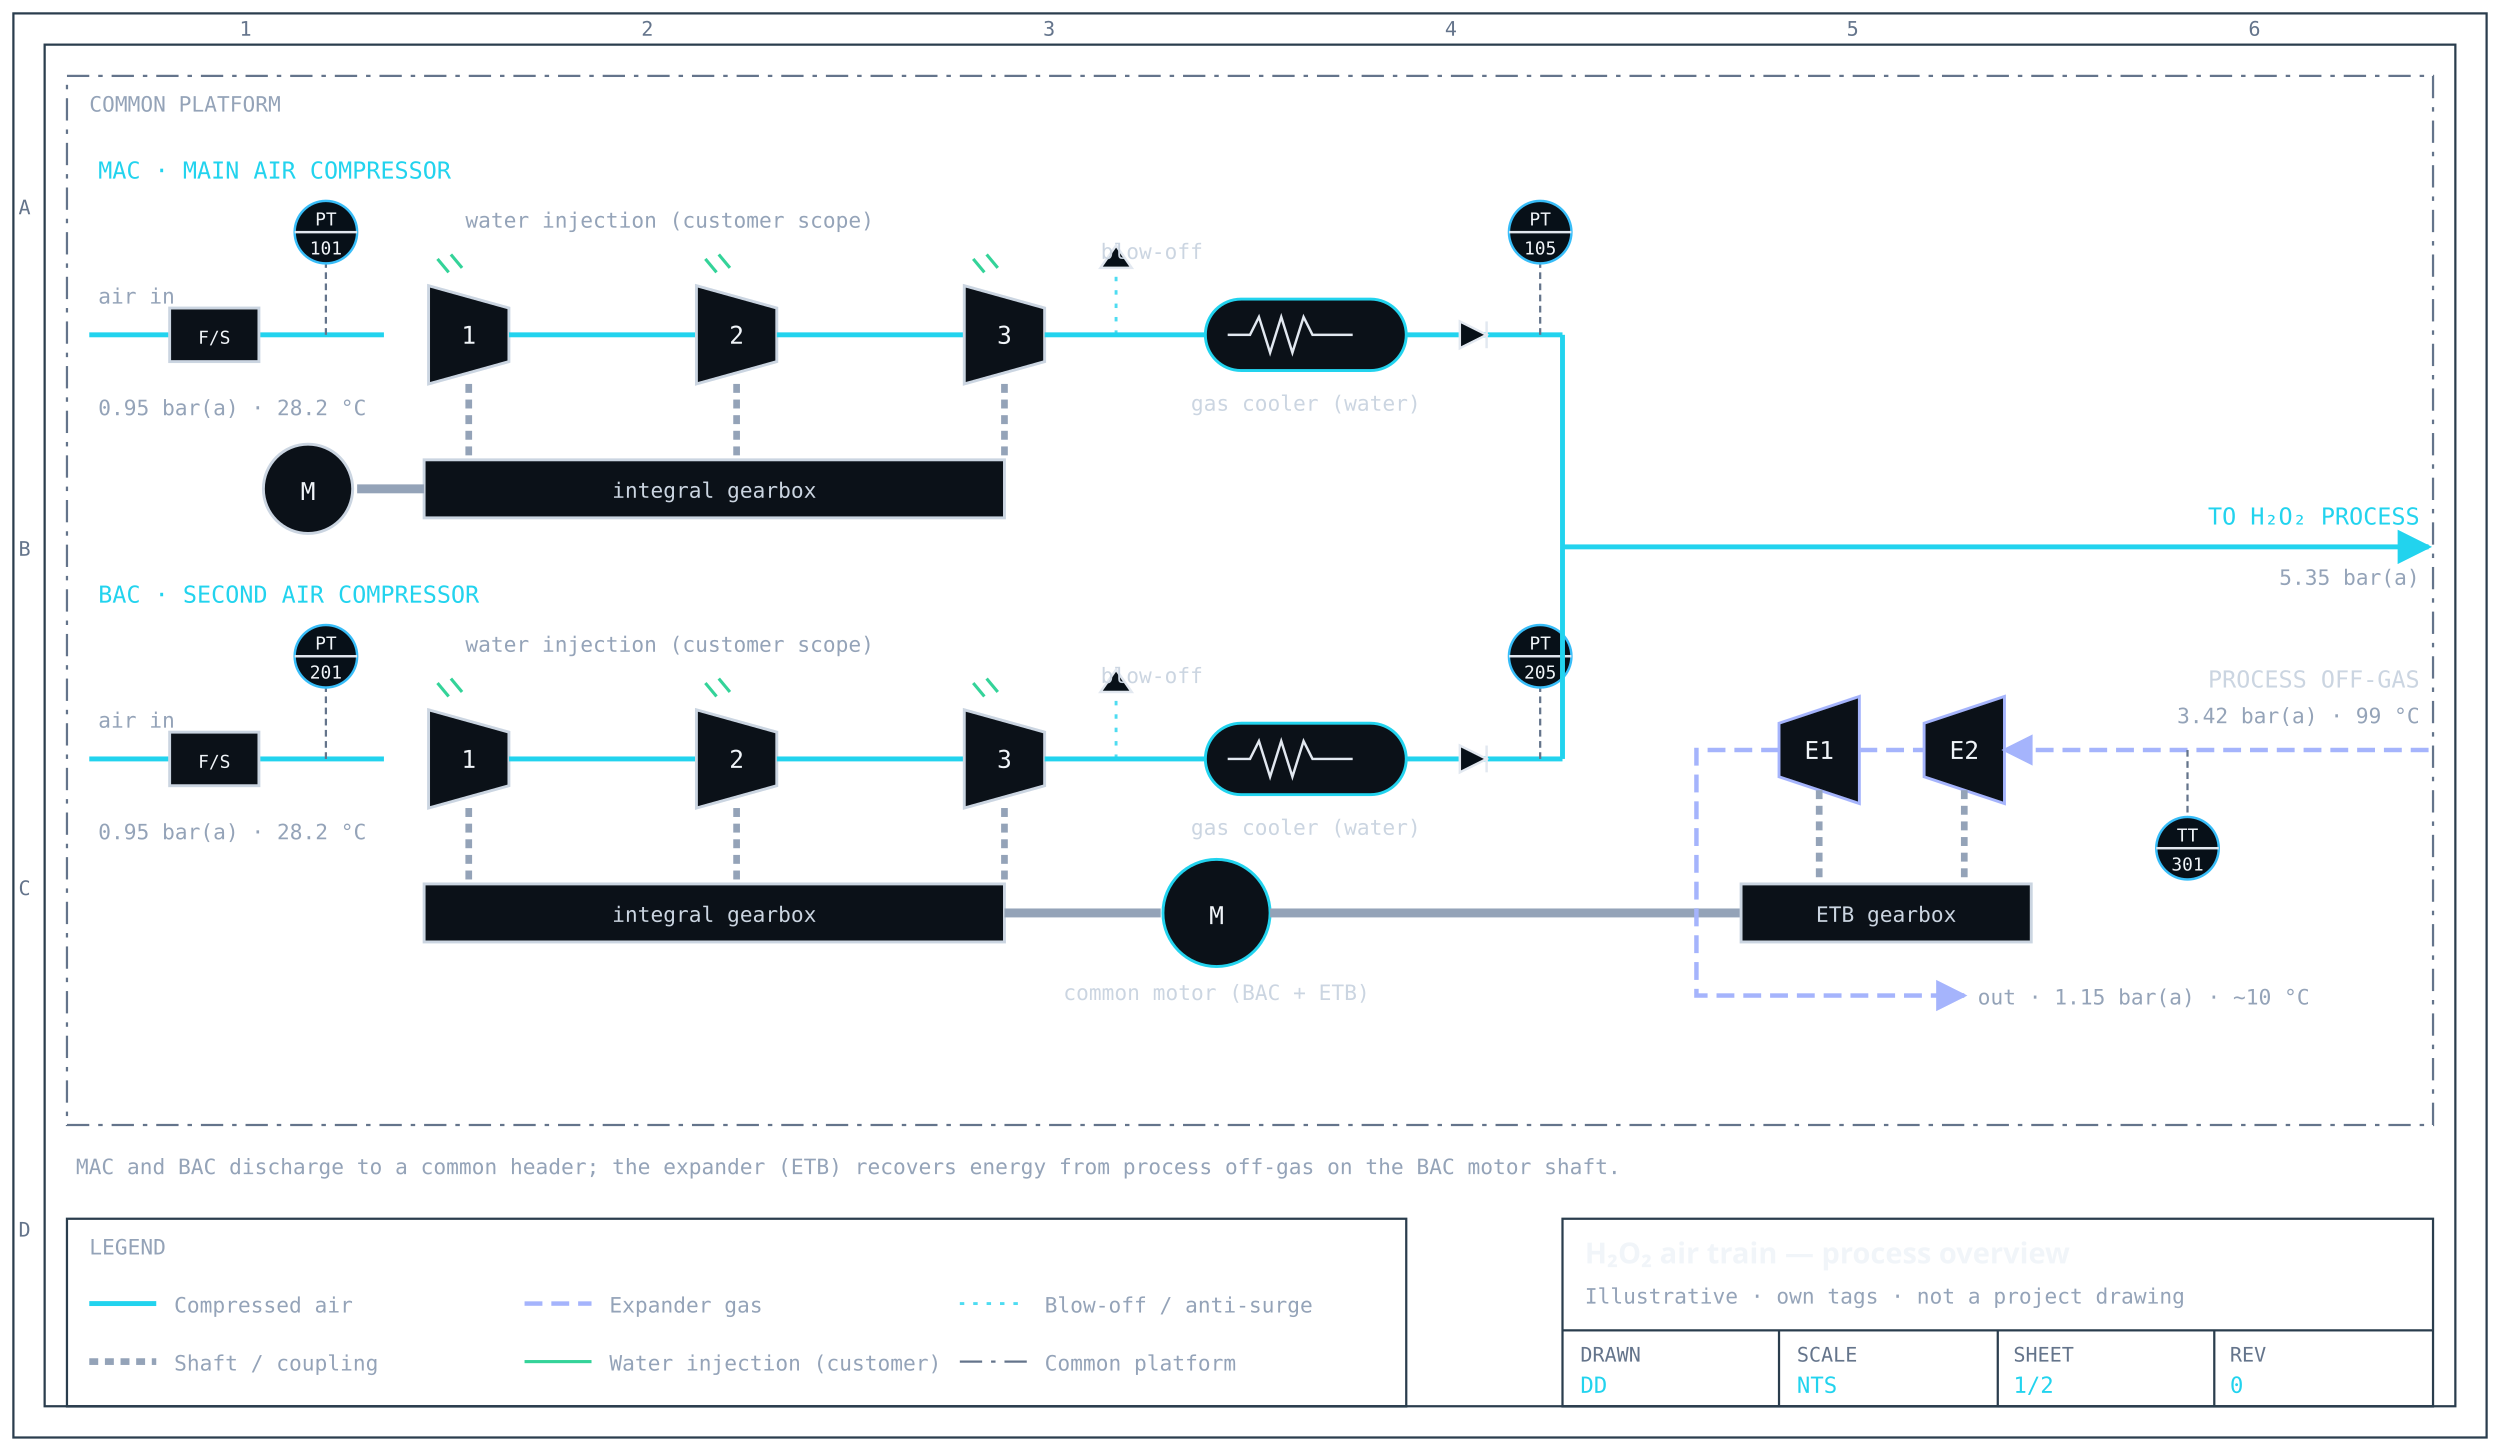
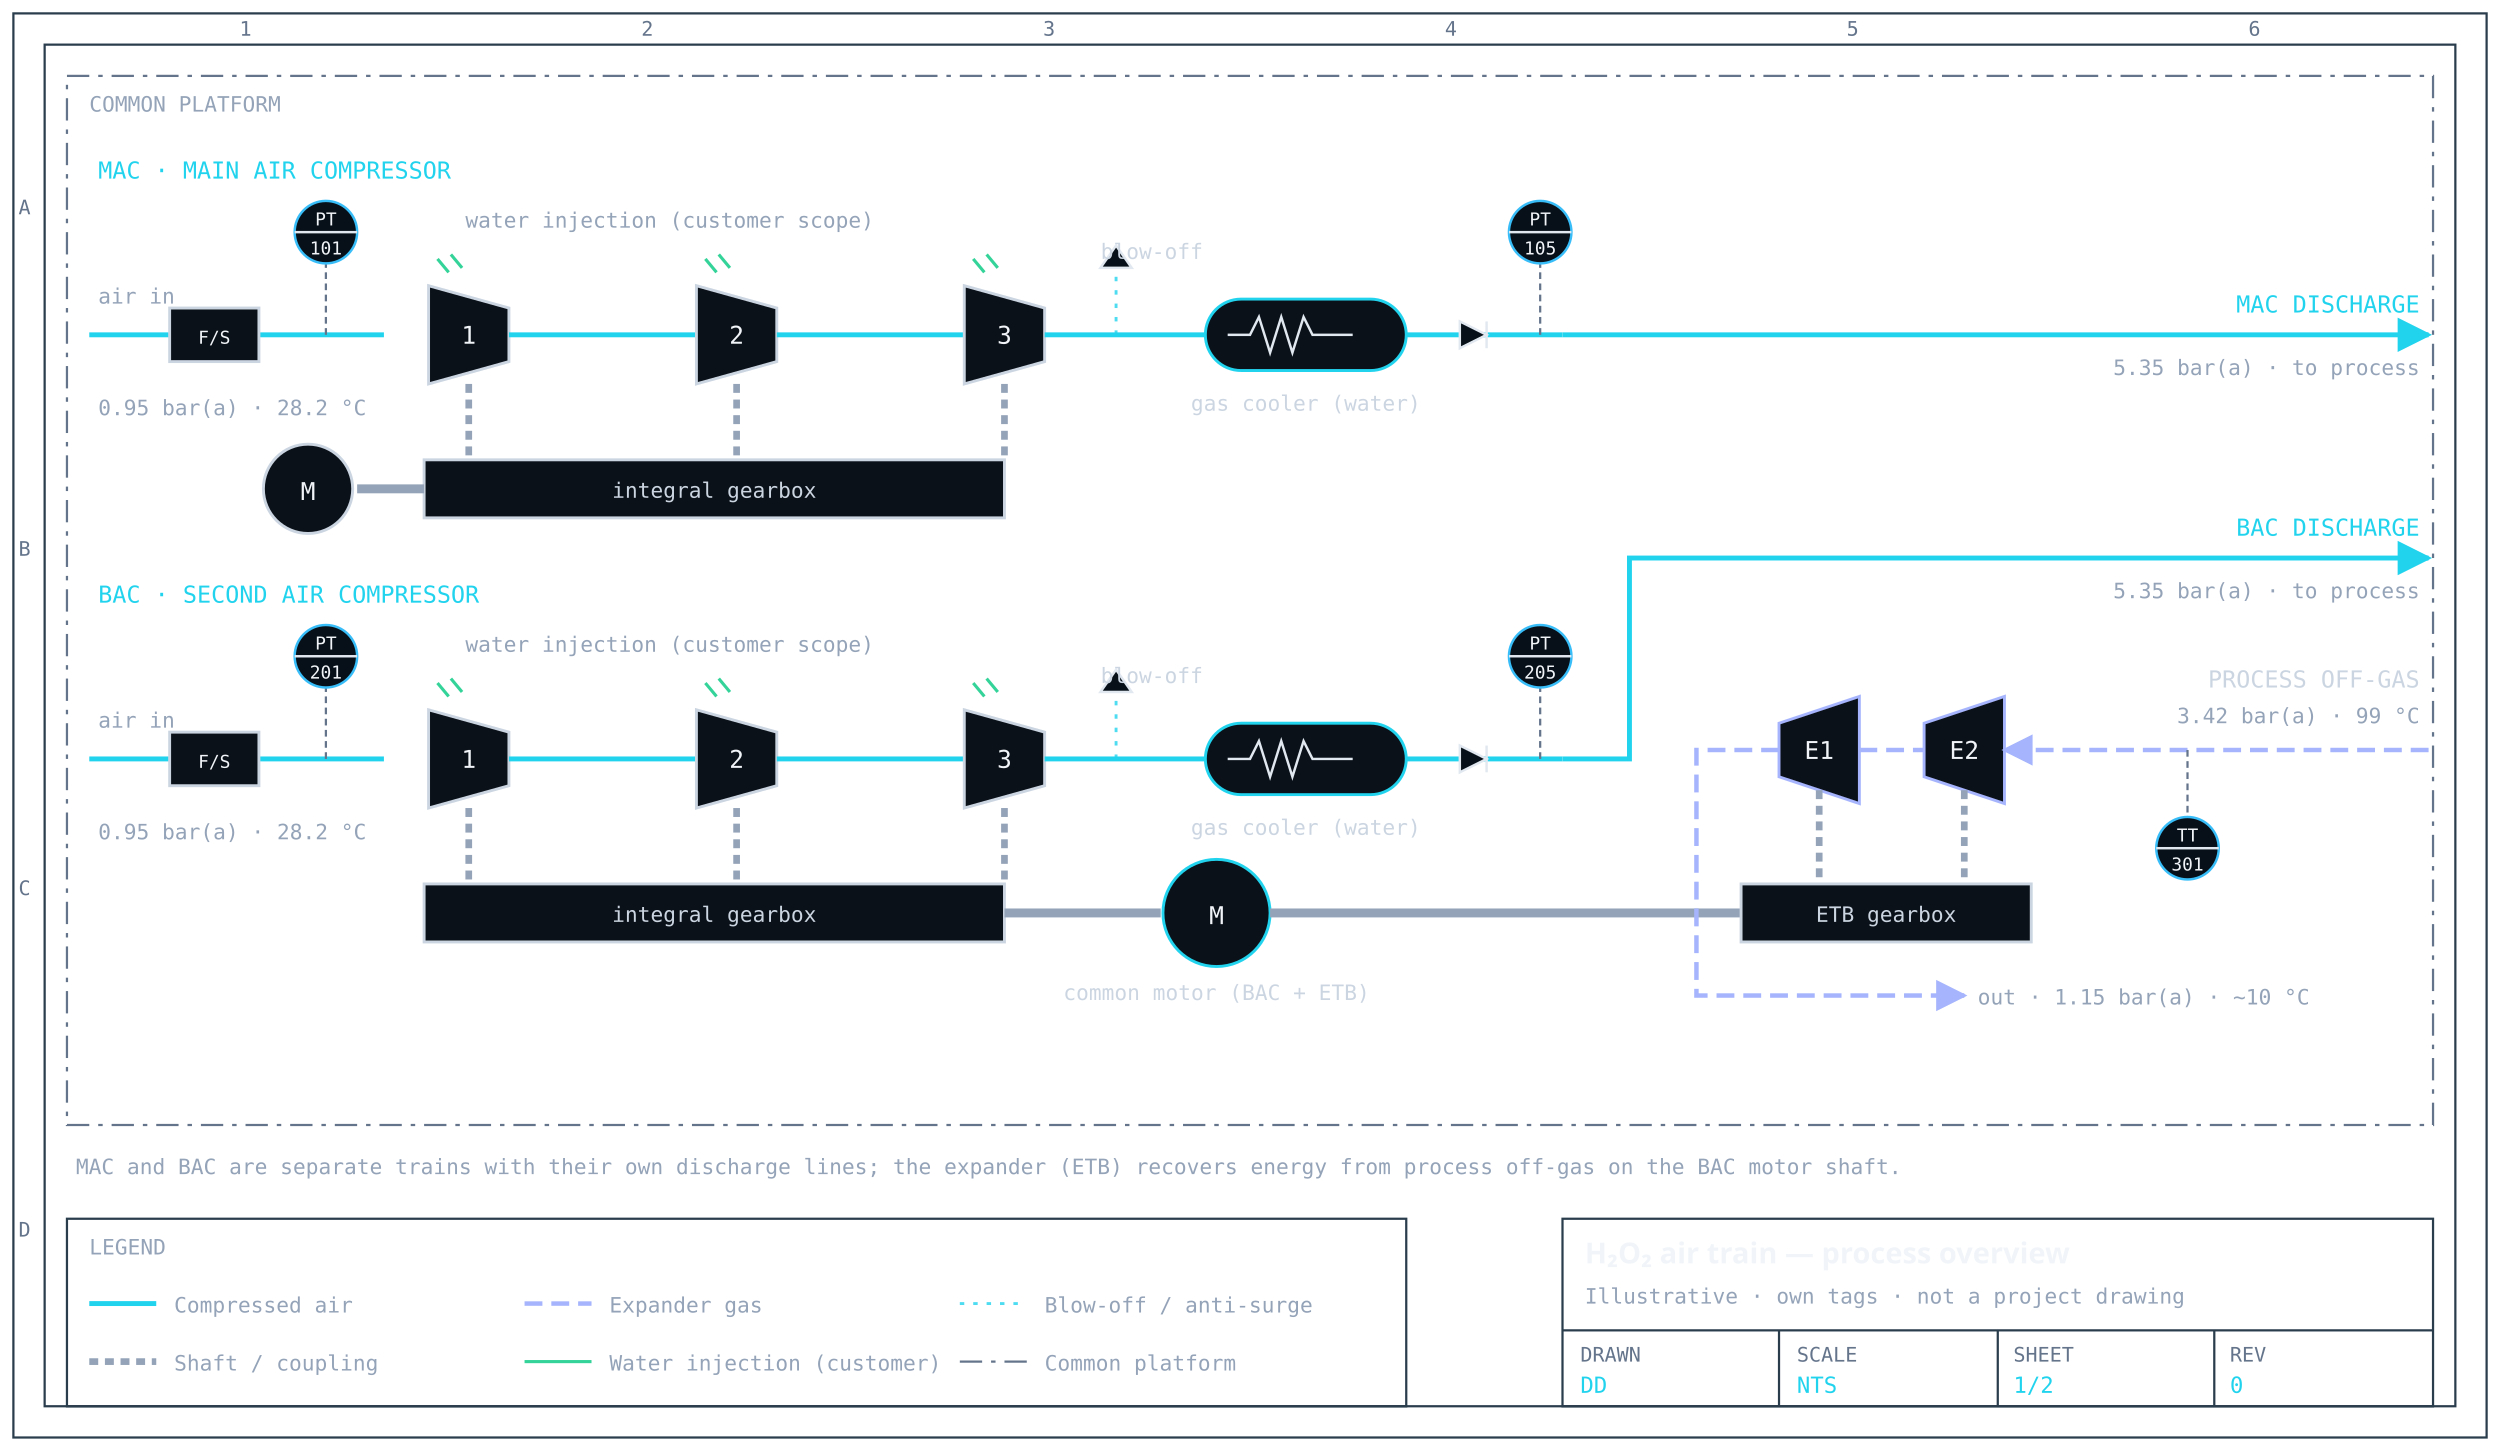
<svg xmlns="http://www.w3.org/2000/svg" class="pid" viewBox="0 0 1120 650" role="img" aria-labelledby="c4p-t c4p-d">
  <style>.pid{display:block;width:100%;height:auto;background:#071018}
.pid .fr{fill:none;stroke:#2A3D4D;stroke-width:1}.pid .zn{fill:#64748B;font:400 9px "IBM Plex Mono",ui-monospace,monospace;text-anchor:middle}
.pid .eq{fill:#0B1118;stroke:#CBD5E1;stroke-width:1.3}.pid .eq.hi{stroke:#22D3EE}.pid .eq.ex{stroke:#A5B4FC}
.pid .ln{fill:none;stroke:#E2E8F0;stroke-width:1.1}.pid .tap{fill:none;stroke:#64748B;stroke-width:1;stroke-dasharray:3 2}
.pid .vv{fill:#071018;stroke:#E2E8F0;stroke-width:1.1}.pid .ib{fill:#071018;stroke:#38BDF8;stroke-width:1.1}
.pid .pl{fill:none;stroke:#22D3EE;stroke-width:2.2}.pid .pl2{fill:none;stroke:#A5B4FC;stroke-width:2;stroke-dasharray:8 4}
.pid .rc{fill:none;stroke:#22D3EE;stroke-width:1.3;stroke-dasharray:2 4;opacity:.8}
.pid .cw{fill:none;stroke:#34D399;stroke-width:2}.pid .cwr{fill:none;stroke:#34D399;stroke-width:2;stroke-dasharray:9 5}.pid .cwb{fill:none;stroke:#34D399;stroke-width:1.4}
.pid .lo{fill:none;stroke:#F59E0B;stroke-width:1.6;stroke-dasharray:6 3}
.pid .sh{stroke:#94A3B8;stroke-width:4}.pid .shd{stroke:#94A3B8;stroke-width:3;stroke-dasharray:4 3}
.pid .tg{fill:#F1F5F9;font:500 11px "IBM Plex Mono",ui-monospace,monospace;text-anchor:middle}.pid .tgs{fill:#CBD5E1;font:400 9.5px "IBM Plex Mono",ui-monospace,monospace;text-anchor:middle}
.pid .it{fill:#F1F5F9;font:500 8px "IBM Plex Mono",ui-monospace,monospace;text-anchor:middle}
.pid .lb{fill:#CBD5E1;font:500 10.5px "IBM Plex Mono",ui-monospace,monospace}.pid .lb.hi{fill:#22D3EE}.pid .lbs{fill:#94A3B8;font:400 9.5px "IBM Plex Mono",ui-monospace,monospace}.pid .cwt{fill:#34D399}
.pid .ttl{fill:#F1F5F9;font:600 13px "IBM Plex Sans",system-ui,sans-serif}
.pid .zl{fill:#64748B;font:400 9px "IBM Plex Mono",ui-monospace,monospace}.pid .tgl{fill:#22D3EE;font:500 10px "IBM Plex Mono",ui-monospace,monospace}
.pid .sg{fill:none;stroke:#A5B4FC;stroke-width:1.8}.pid .sgt{fill:#A5B4FC}.pid .lor{fill:none;stroke:#F59E0B;stroke-width:1.3;stroke-dasharray:3 4}
.pid .encl{fill:none;stroke:#64748B;stroke-width:1;stroke-dasharray:10 4 2 4}
.pid .vt{fill:none;stroke:#94A3B8;stroke-width:1.4;stroke-dasharray:7 4}
.pid .wi{fill:none;stroke:#34D399;stroke-width:1.4}
</style>
  <defs>
    <marker id="c4pa" viewBox="0 0 10 10" refX="9" refY="5" markerWidth="7" markerHeight="7" orient="auto">
      <path d="M0 0L10 5L0 10z" fill="#22D3EE" />
    </marker>
    <marker id="c4pb" viewBox="0 0 10 10" refX="9" refY="5" markerWidth="7" markerHeight="7" orient="auto">
      <path d="M0 0L10 5L0 10z" fill="#A5B4FC" />
    </marker>
    <marker id="c4po" viewBox="0 0 10 10" refX="9" refY="5" markerWidth="7" markerHeight="7" orient="auto">
      <path d="M0 0L10 5L0 10z" fill="#F59E0B" />
    </marker>
    <marker id="c4pg" viewBox="0 0 10 10" refX="9" refY="5" markerWidth="7" markerHeight="7" orient="auto">
      <path d="M0 0L10 5L0 10z" fill="#94A3B8" />
    </marker>
  </defs>
  <rect x="6" y="6" width="1108" height="638" class="fr" />
  <rect x="20" y="20" width="1080" height="610" class="fr" />
  <text x="110" y="16" class="zn">1</text>
  <text x="290" y="16" class="zn">2</text>
  <text x="470" y="16" class="zn">3</text>
  <text x="650" y="16" class="zn">4</text>
  <text x="830" y="16" class="zn">5</text>
  <text x="1010" y="16" class="zn">6</text>
  <text x="11" y="96" class="zn">A</text>
  <text x="11" y="249" class="zn">B</text>
  <text x="11" y="401" class="zn">C</text>
  <text x="11" y="554" class="zn">D</text>
  <rect x="30" y="34" width="1060" height="470" class="encl" />
  <text x="40" y="50" class="lbs">COMMON PLATFORM</text>
  <text x="44" y="80" class="lb hi">MAC · MAIN AIR COMPRESSOR</text>
  <path d="M40 150H172" class="pl" />
  <text x="44" y="136" class="lbs">air in</text>
  <rect x="76" y="138" width="40" height="24" class="eq" />
  <text x="96" y="154" class="it">F/S</text>
  <path d="M146 150L146 104" class="tap" />
  <circle cx="146" cy="104" r="14" class="ib" />
  <path d="M132 104h28" class="ln" />
  <text x="146" y="101" class="it">PT</text>
  <text x="146" y="114" class="it">101</text>
  <path d="M192 128L228 138V162L192 172Z" class="eq" />
  <text x="210" y="154" class="tg">1</text>
  <path d="M196 116l5 6M202 114l5 6" class="wi" />
  <path d="M228 150H312" class="pl" />
  <path d="M312 128L348 138V162L312 172Z" class="eq" />
  <text x="330" y="154" class="tg">2</text>
  <path d="M316 116l5 6M322 114l5 6" class="wi" />
  <path d="M348 150H432" class="pl" />
  <path d="M432 128L468 138V162L432 172Z" class="eq" />
  <text x="450" y="154" class="tg">3</text>
  <path d="M436 116l5 6M442 114l5 6" class="wi" />
  <text x="300" y="102" class="lbs" text-anchor="middle">water injection (customer scope)</text>
  <path d="M468 150H540" class="pl" />
  <rect x="540" y="134" width="90" height="32" rx="16" class="eq hi" />
  <path d="M550 150h10l4-8 5 16 5-16 5 16 5-16 4 8h18" class="ln" />
  <text x="585" y="184" class="tgs">gas cooler (water)</text>
  <path d="M630 150H700" class="pl" />
  <path d="M654 144V156L666 150Z" class="vv" />
  <path d="M666 144V156" class="ln" />
  <path d="M690 150L690 104" class="tap" />
  <circle cx="690" cy="104" r="14" class="ib" />
  <path d="M676 104h28" class="ln" />
  <text x="690" y="101" class="it">PT</text>
  <text x="690" y="114" class="it">105</text>
  <path d="M500 150V120" class="rc" />
  <path d="M493 120h14l-7-10z" class="vv" />
  <text x="512" y="116" class="tgs" text-anchor="start" dx="4">blow-off</text>
  <rect x="190" y="206" width="260" height="26" class="eq" />
  <text x="320" y="223" class="tgs">integral gearbox</text>
  <path d="M210 172V206" class="shd" />
  <path d="M330 172V206" class="shd" />
  <path d="M450 172V206" class="shd" />
  <text x="44" y="270" class="lb hi">BAC · SECOND AIR COMPRESSOR</text>
  <path d="M40 340H172" class="pl" />
  <text x="44" y="326" class="lbs">air in</text>
  <rect x="76" y="328" width="40" height="24" class="eq" />
  <text x="96" y="344" class="it">F/S</text>
  <path d="M146 340L146 294" class="tap" />
  <circle cx="146" cy="294" r="14" class="ib" />
  <path d="M132 294h28" class="ln" />
  <text x="146" y="291" class="it">PT</text>
  <text x="146" y="304" class="it">201</text>
  <path d="M192 318L228 328V352L192 362Z" class="eq" />
  <text x="210" y="344" class="tg">1</text>
  <path d="M196 306l5 6M202 304l5 6" class="wi" />
  <path d="M228 340H312" class="pl" />
  <path d="M312 318L348 328V352L312 362Z" class="eq" />
  <text x="330" y="344" class="tg">2</text>
  <path d="M316 306l5 6M322 304l5 6" class="wi" />
  <path d="M348 340H432" class="pl" />
  <path d="M432 318L468 328V352L432 362Z" class="eq" />
  <text x="450" y="344" class="tg">3</text>
  <path d="M436 306l5 6M442 304l5 6" class="wi" />
  <text x="300" y="292" class="lbs" text-anchor="middle">water injection (customer scope)</text>
  <path d="M468 340H540" class="pl" />
  <rect x="540" y="324" width="90" height="32" rx="16" class="eq hi" />
  <path d="M550 340h10l4-8 5 16 5-16 5 16 5-16 4 8h18" class="ln" />
  <text x="585" y="374" class="tgs">gas cooler (water)</text>
  <path d="M630 340H700" class="pl" />
  <path d="M654 334V346L666 340Z" class="vv" />
  <path d="M666 334V346" class="ln" />
  <path d="M690 340L690 294" class="tap" />
  <circle cx="690" cy="294" r="14" class="ib" />
  <path d="M676 294h28" class="ln" />
  <text x="690" y="291" class="it">PT</text>
  <text x="690" y="304" class="it">205</text>
  <path d="M500 340V310" class="rc" />
  <path d="M493 310h14l-7-10z" class="vv" />
  <text x="512" y="306" class="tgs" text-anchor="start" dx="4">blow-off</text>
  <rect x="190" y="396" width="260" height="26" class="eq" />
  <text x="320" y="413" class="tgs">integral gearbox</text>
  <path d="M210 362V396" class="shd" />
  <path d="M330 362V396" class="shd" />
  <path d="M450 362V396" class="shd" />
  <text x="44" y="186" class="lbs">0.95 bar(a) · 28.2 °C</text>
  <text x="44" y="376" class="lbs">0.95 bar(a) · 28.2 °C</text>
  <path d="M190 219H160" class="sh" />
  <circle cx="138" cy="219" r="20" class="eq" />
  <text x="138" y="224" class="tg">M</text>
  <path d="M450 409H520" class="sh" />
  <circle cx="545" cy="409" r="24" class="eq hi" />
  <text x="545" y="414" class="tg">M</text>
  <text x="545" y="448" class="tgs">common motor (BAC + ETB)</text>
  <path d="M569 409H780" class="sh" />
  <rect x="780" y="396" width="130" height="26" class="eq" />
  <text x="845" y="413" class="tgs">ETB gearbox</text>
  <path d="M797 324L833 312V360L797 348Z" class="eq ex" />
  <text x="815" y="340" class="tg">E1</text>
  <path d="M815 354V396" class="shd" />
  <path d="M862 324L898 312V360L862 348Z" class="eq ex" />
  <text x="880" y="340" class="tg">E2</text>
  <path d="M880 354V396" class="shd" />
  <path d="M833 336H862" class="pl2" />
-   <path d="M700 150V340M700 245H1088" class="pl" marker-end="url(#c4pa)" />
-   <text x="1084" y="235" class="lb hi" text-anchor="end">TO H₂O₂ PROCESS</text>
-   <text x="1084" y="262" class="lbs" text-anchor="end">5.35 bar(a)</text>
+   <path d="M700 150H1088" class="pl" marker-end="url(#c4pa)" />
+   <text x="1084" y="140" class="lb hi" text-anchor="end">MAC DISCHARGE</text>
+   <text x="1084" y="168" class="lbs" text-anchor="end">5.35 bar(a) · to process</text>
+   <path d="M700 340H730V250H1088" class="pl" marker-end="url(#c4pa)" />
+   <text x="1084" y="240" class="lb hi" text-anchor="end">BAC DISCHARGE</text>
+   <text x="1084" y="268" class="lbs" text-anchor="end">5.35 bar(a) · to process</text>
  <path d="M1088 336H898" class="pl2" marker-end="url(#c4pb)" />
  <text x="1084" y="308" class="lb" text-anchor="end">PROCESS OFF-GAS</text>
  <text x="1084" y="324" class="lbs" text-anchor="end">3.42 bar(a) · 99 °C</text>
  <path d="M797 336H760V446H880" class="pl2" marker-end="url(#c4pb)" />
  <text x="886" y="450" class="lbs">out · 1.15 bar(a) · ~10 °C</text>
  <path d="M980 336L980 380" class="tap" />
  <circle cx="980" cy="380" r="14" class="ib" />
  <path d="M966 380h28" class="ln" />
  <text x="980" y="377" class="it">TT</text>
  <text x="980" y="390" class="it">301</text>
-   <text x="34" y="526" class="lbs">MAC and BAC discharge to a common header; the expander (ETB) recovers energy from process off-gas on the BAC motor shaft.</text>
+   <text x="34" y="526" class="lbs">MAC and BAC are separate trains with their own discharge lines; the expander (ETB) recovers energy from process off-gas on the BAC motor shaft.</text>
  <rect x="30" y="546" width="600" height="84" class="fr" />
  <text x="40" y="562" class="lbs">LEGEND</text>
  <path d="M40 584h30" class="pl" />
  <text x="78" y="588" class="lbs">Compressed air</text>
  <path d="M235 584h30" class="pl2" />
  <text x="273" y="588" class="lbs">Expander gas</text>
  <path d="M430 584h30" class="rc" />
  <text x="468" y="588" class="lbs">Blow-off / anti-surge</text>
  <path d="M40 610h30" class="shd" />
  <text x="78" y="614" class="lbs">Shaft / coupling</text>
  <path d="M235 610h30" class="wi" />
  <text x="273" y="614" class="lbs">Water injection (customer)</text>
  <path d="M430 610h30" class="encl" />
  <text x="468" y="614" class="lbs">Common platform</text>
  <rect x="700" y="546" width="390" height="84" class="fr" />
  <path d="M700 596h390M797 596v34M895 596v34M992 596v34" class="fr" />
  <text x="710" y="566" class="ttl">H₂O₂ air train — process overview</text>
  <text x="710" y="584" class="lbs">Illustrative · own tags · not a project drawing</text>
  <text x="708" y="610" class="zl">DRAWN</text>
  <text x="708" y="624" class="tgl">DD</text>
  <text x="805" y="610" class="zl">SCALE</text>
  <text x="805" y="624" class="tgl">NTS</text>
  <text x="902" y="610" class="zl">SHEET</text>
  <text x="902" y="624" class="tgl">1/2</text>
  <text x="999" y="610" class="zl">REV</text>
  <text x="999" y="624" class="tgl">0</text>
</svg>
